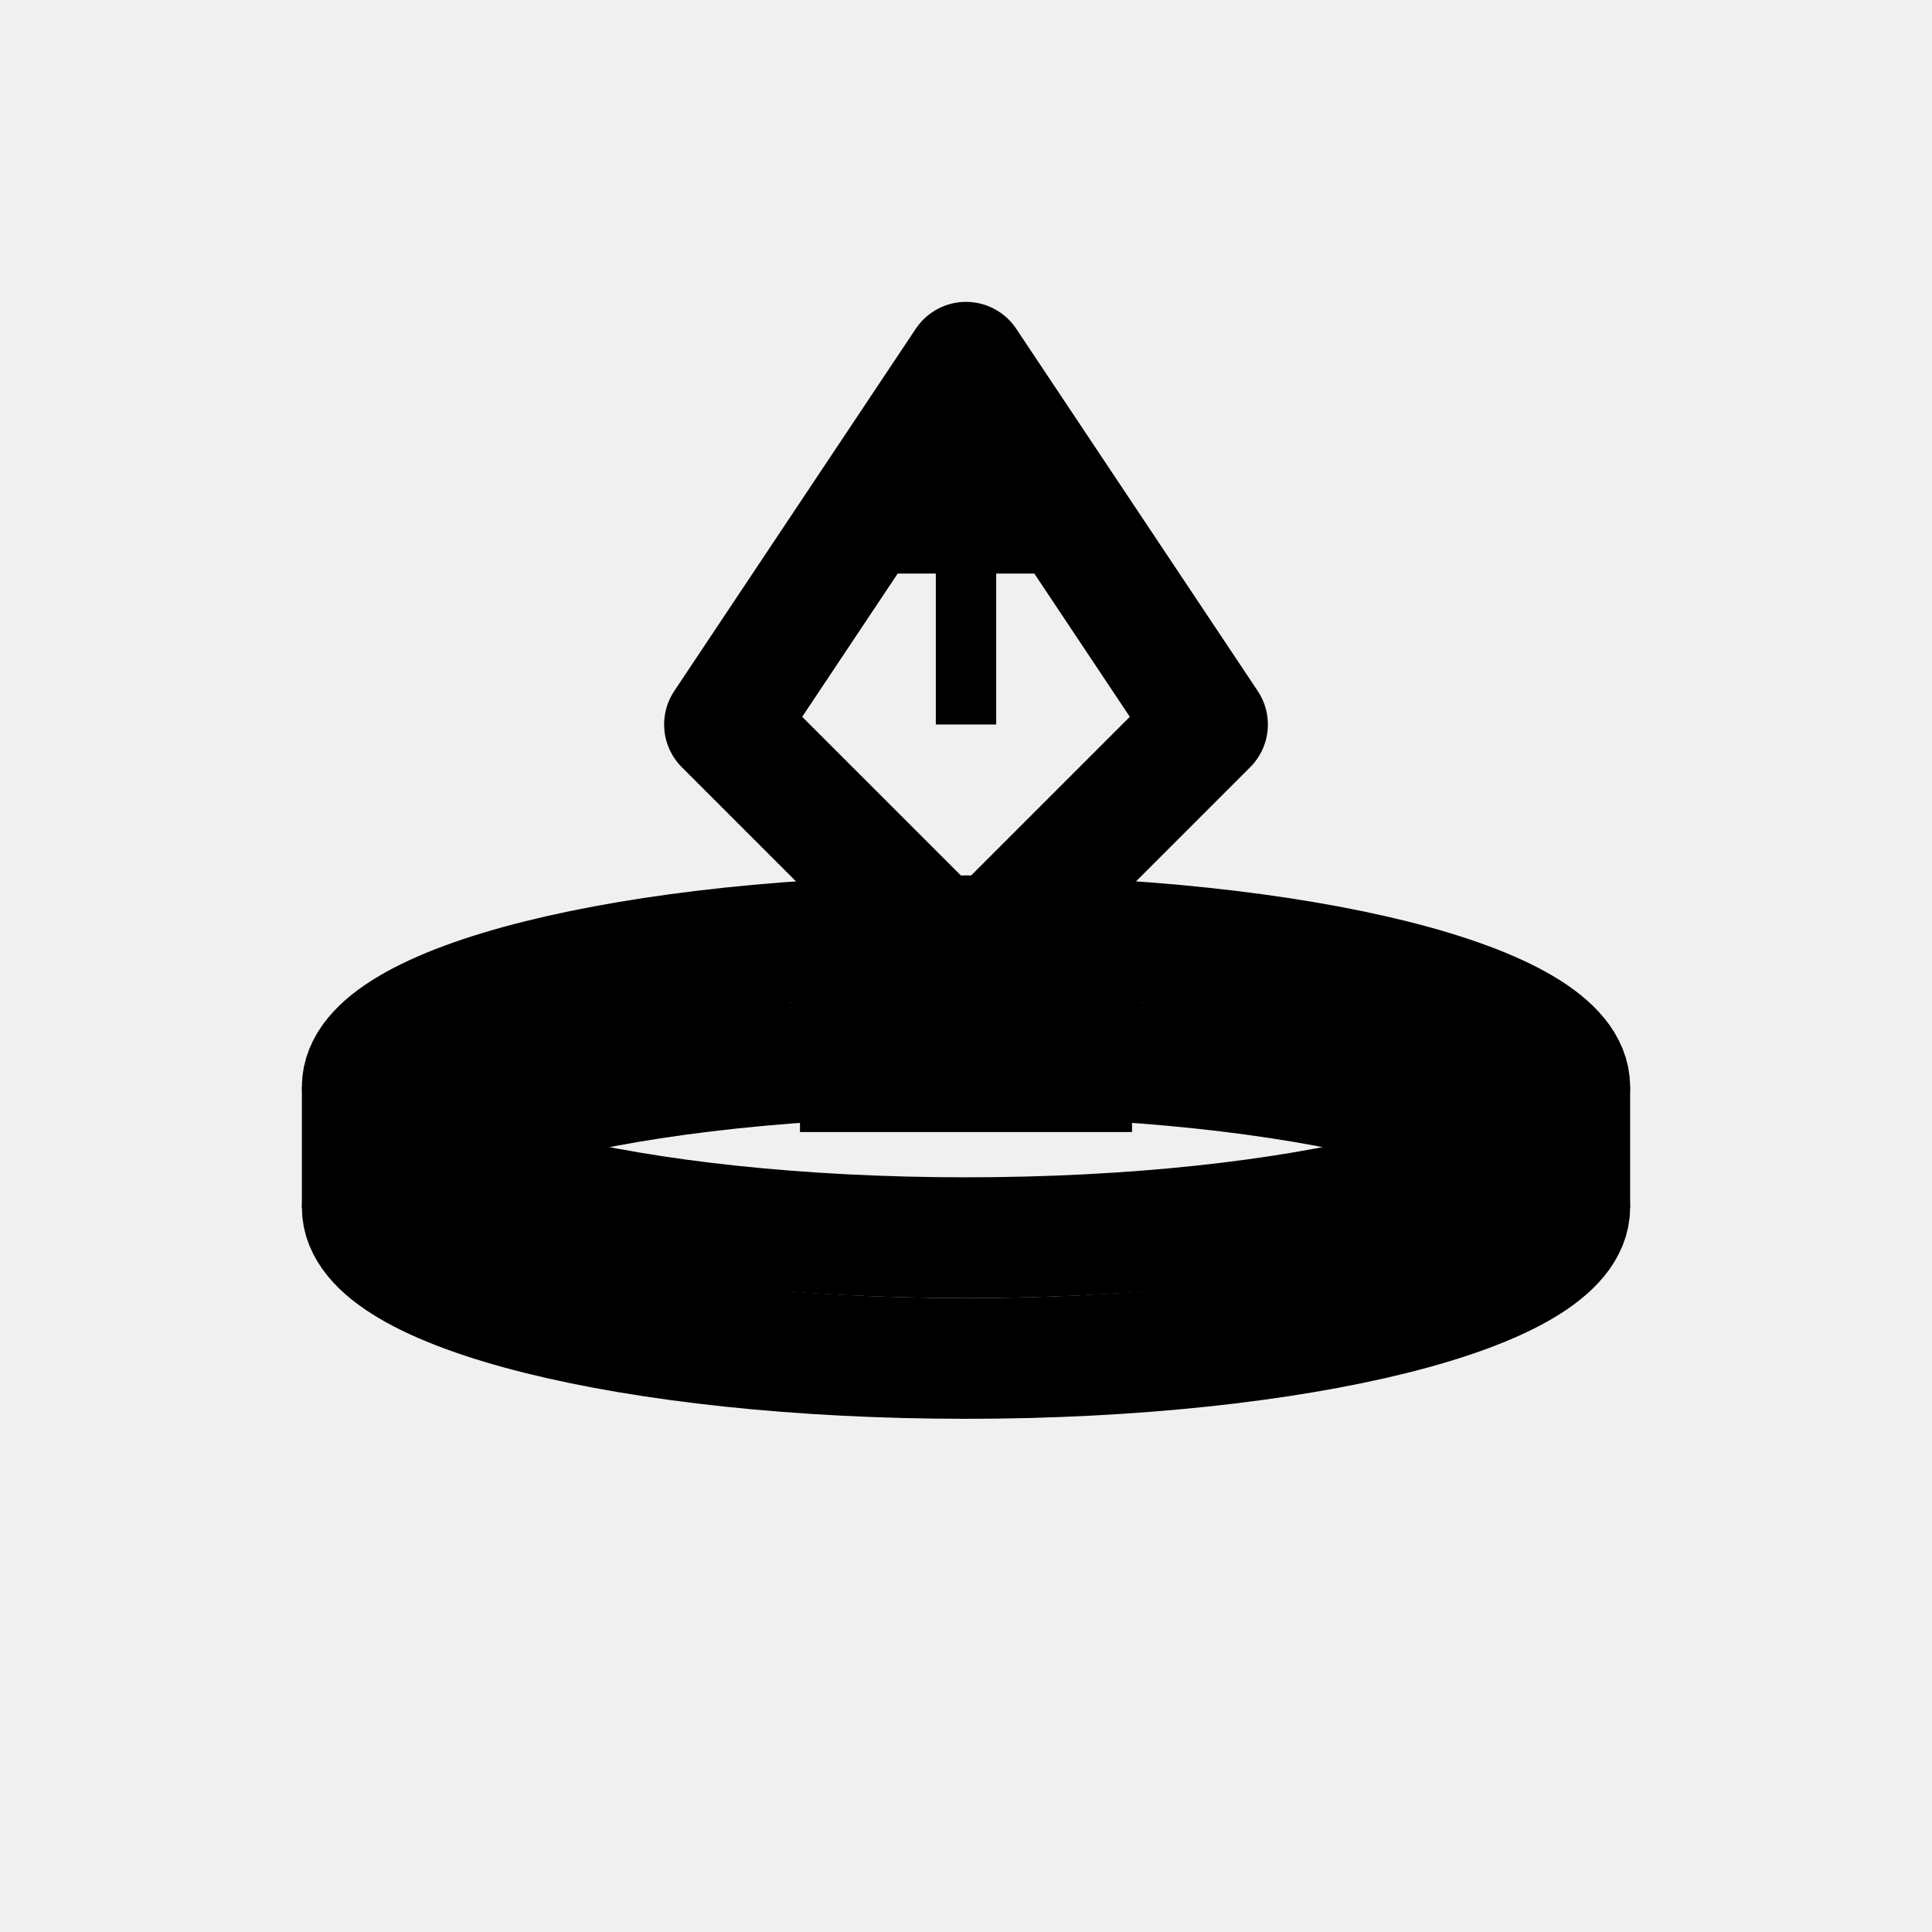
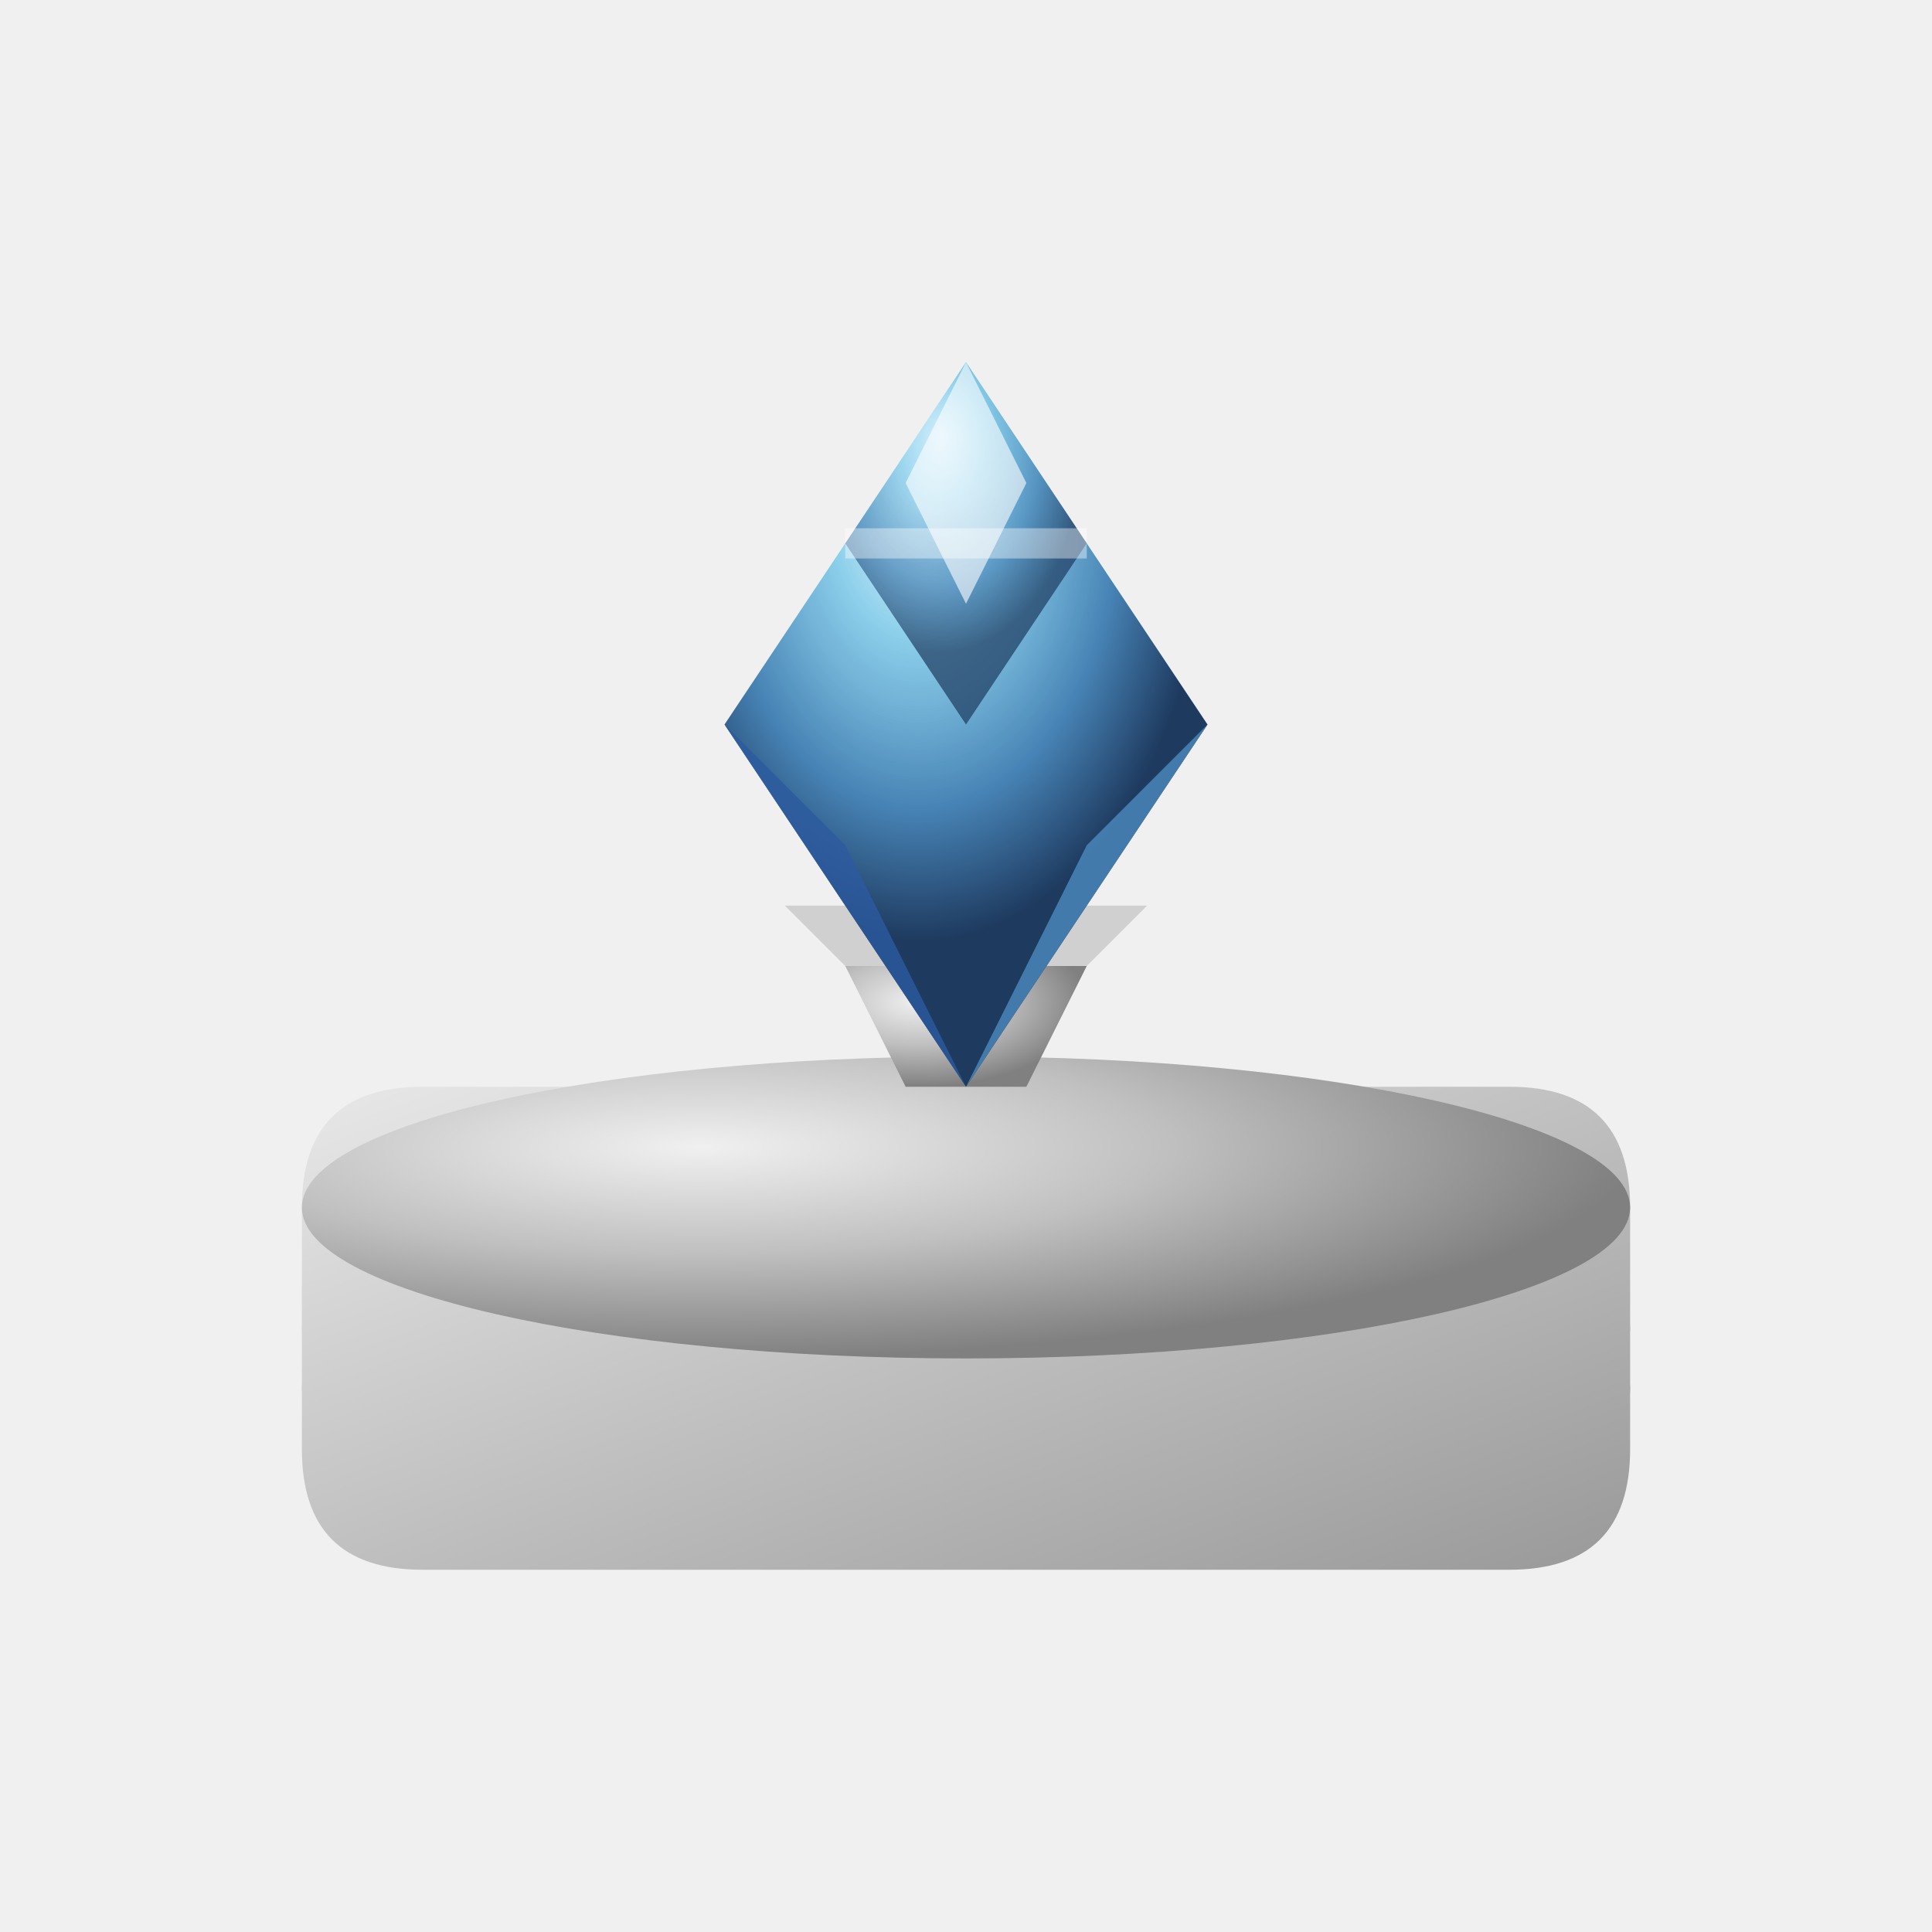
<svg xmlns="http://www.w3.org/2000/svg" width="32" height="32" viewBox="0 0 32 32">
-   <ellipse cx="16" cy="20" rx="10" ry="2.5" fill="none" stroke="black" stroke-width="2" />
-   <ellipse cx="16" cy="18" rx="10" ry="2.5" fill="none" stroke="black" stroke-width="2" />
-   <path d="M 6 18 L 6 20 M 26 18 L 26 20" stroke="black" stroke-width="2" />
-   <polygon points="16,6 12,12 16,16 20,12" fill="none" stroke="black" stroke-width="2" stroke-linejoin="round" />
-   <line x1="14" y1="9" x2="18" y2="9" stroke="black" stroke-width="1" />
-   <line x1="16" y1="6" x2="16" y2="12" stroke="black" stroke-width="1" />
-   <rect x="14" y="16" width="4" height="2" fill="none" stroke="black" stroke-width="1.5" />
+   <defs>
+     <radialGradient id="silverGradient" cx="30%" cy="30%" r="70%">
+       <stop offset="0%" style="stop-color:#f0f0f0;stop-opacity:1" />
+       <stop offset="50%" style="stop-color:#c0c0c0;stop-opacity:1" />
+       <stop offset="100%" style="stop-color:#808080;stop-opacity:1" />
+     </radialGradient>
+     <radialGradient id="blueGem" cx="40%" cy="20%" r="60%">
+       <stop offset="0%" style="stop-color:#e6f7ff;stop-opacity:0.9" />
+       <stop offset="30%" style="stop-color:#87ceeb;stop-opacity:0.95" />
+       <stop offset="70%" style="stop-color:#4682b4;stop-opacity:1" />
+       <stop offset="100%" style="stop-color:#1e3a5f;stop-opacity:1" />
+     </radialGradient>
+     <linearGradient id="ringShading" x1="0%" y1="0%" x2="100%" y2="100%">
+       <stop offset="0%" style="stop-color:#e8e8e8;stop-opacity:1" />
+       <stop offset="50%" style="stop-color:#c0c0c0;stop-opacity:1" />
+       <stop offset="100%" style="stop-color:#999999;stop-opacity:1" />
+     </linearGradient>
+   </defs>
+   <ellipse cx="16" cy="23" rx="11" ry="2.5" fill="url(#silverGradient)" opacity="0.8" />
+   <ellipse cx="16" cy="22" rx="11" ry="2.5" fill="url(#ringShading)" />
+   <path d="M 5 20 Q 5 18 7 18 L 25 18 Q 27 18 27 20 L 27 24 Q 27 26 25 26 L 7 26 Q 5 26 5 24 Z" fill="url(#ringShading)" />
+   <ellipse cx="16" cy="20" rx="11" ry="2.5" fill="url(#silverGradient)" />
+   <polygon points="14,16 18,16 17,18 15,18" fill="url(#silverGradient)" />
+   <polygon points="13,15 19,15 18,16 14,16" fill="#d0d0d0" />
+   <polygon points="16,6 12,12 16,18 20,12" fill="url(#blueGem)" />
+   <polygon points="16,6 14,9 16,12 18,9" fill="url(#blueGem)" opacity="0.7" />
+   <polygon points="12,12 14,14 16,18 14,15" fill="#2c5aa0" opacity="0.8" />
+   <polygon points="20,12 18,14 16,18 18,15" fill="#4682b4" opacity="0.9" />
+   <polygon points="16,6 15,8 16,10 17,8" fill="#ffffff" opacity="0.6" />
+   <line x1="14" y1="9" x2="18" y2="9" stroke="#ffffff" stroke-width="0.5" opacity="0.4" />
</svg>
